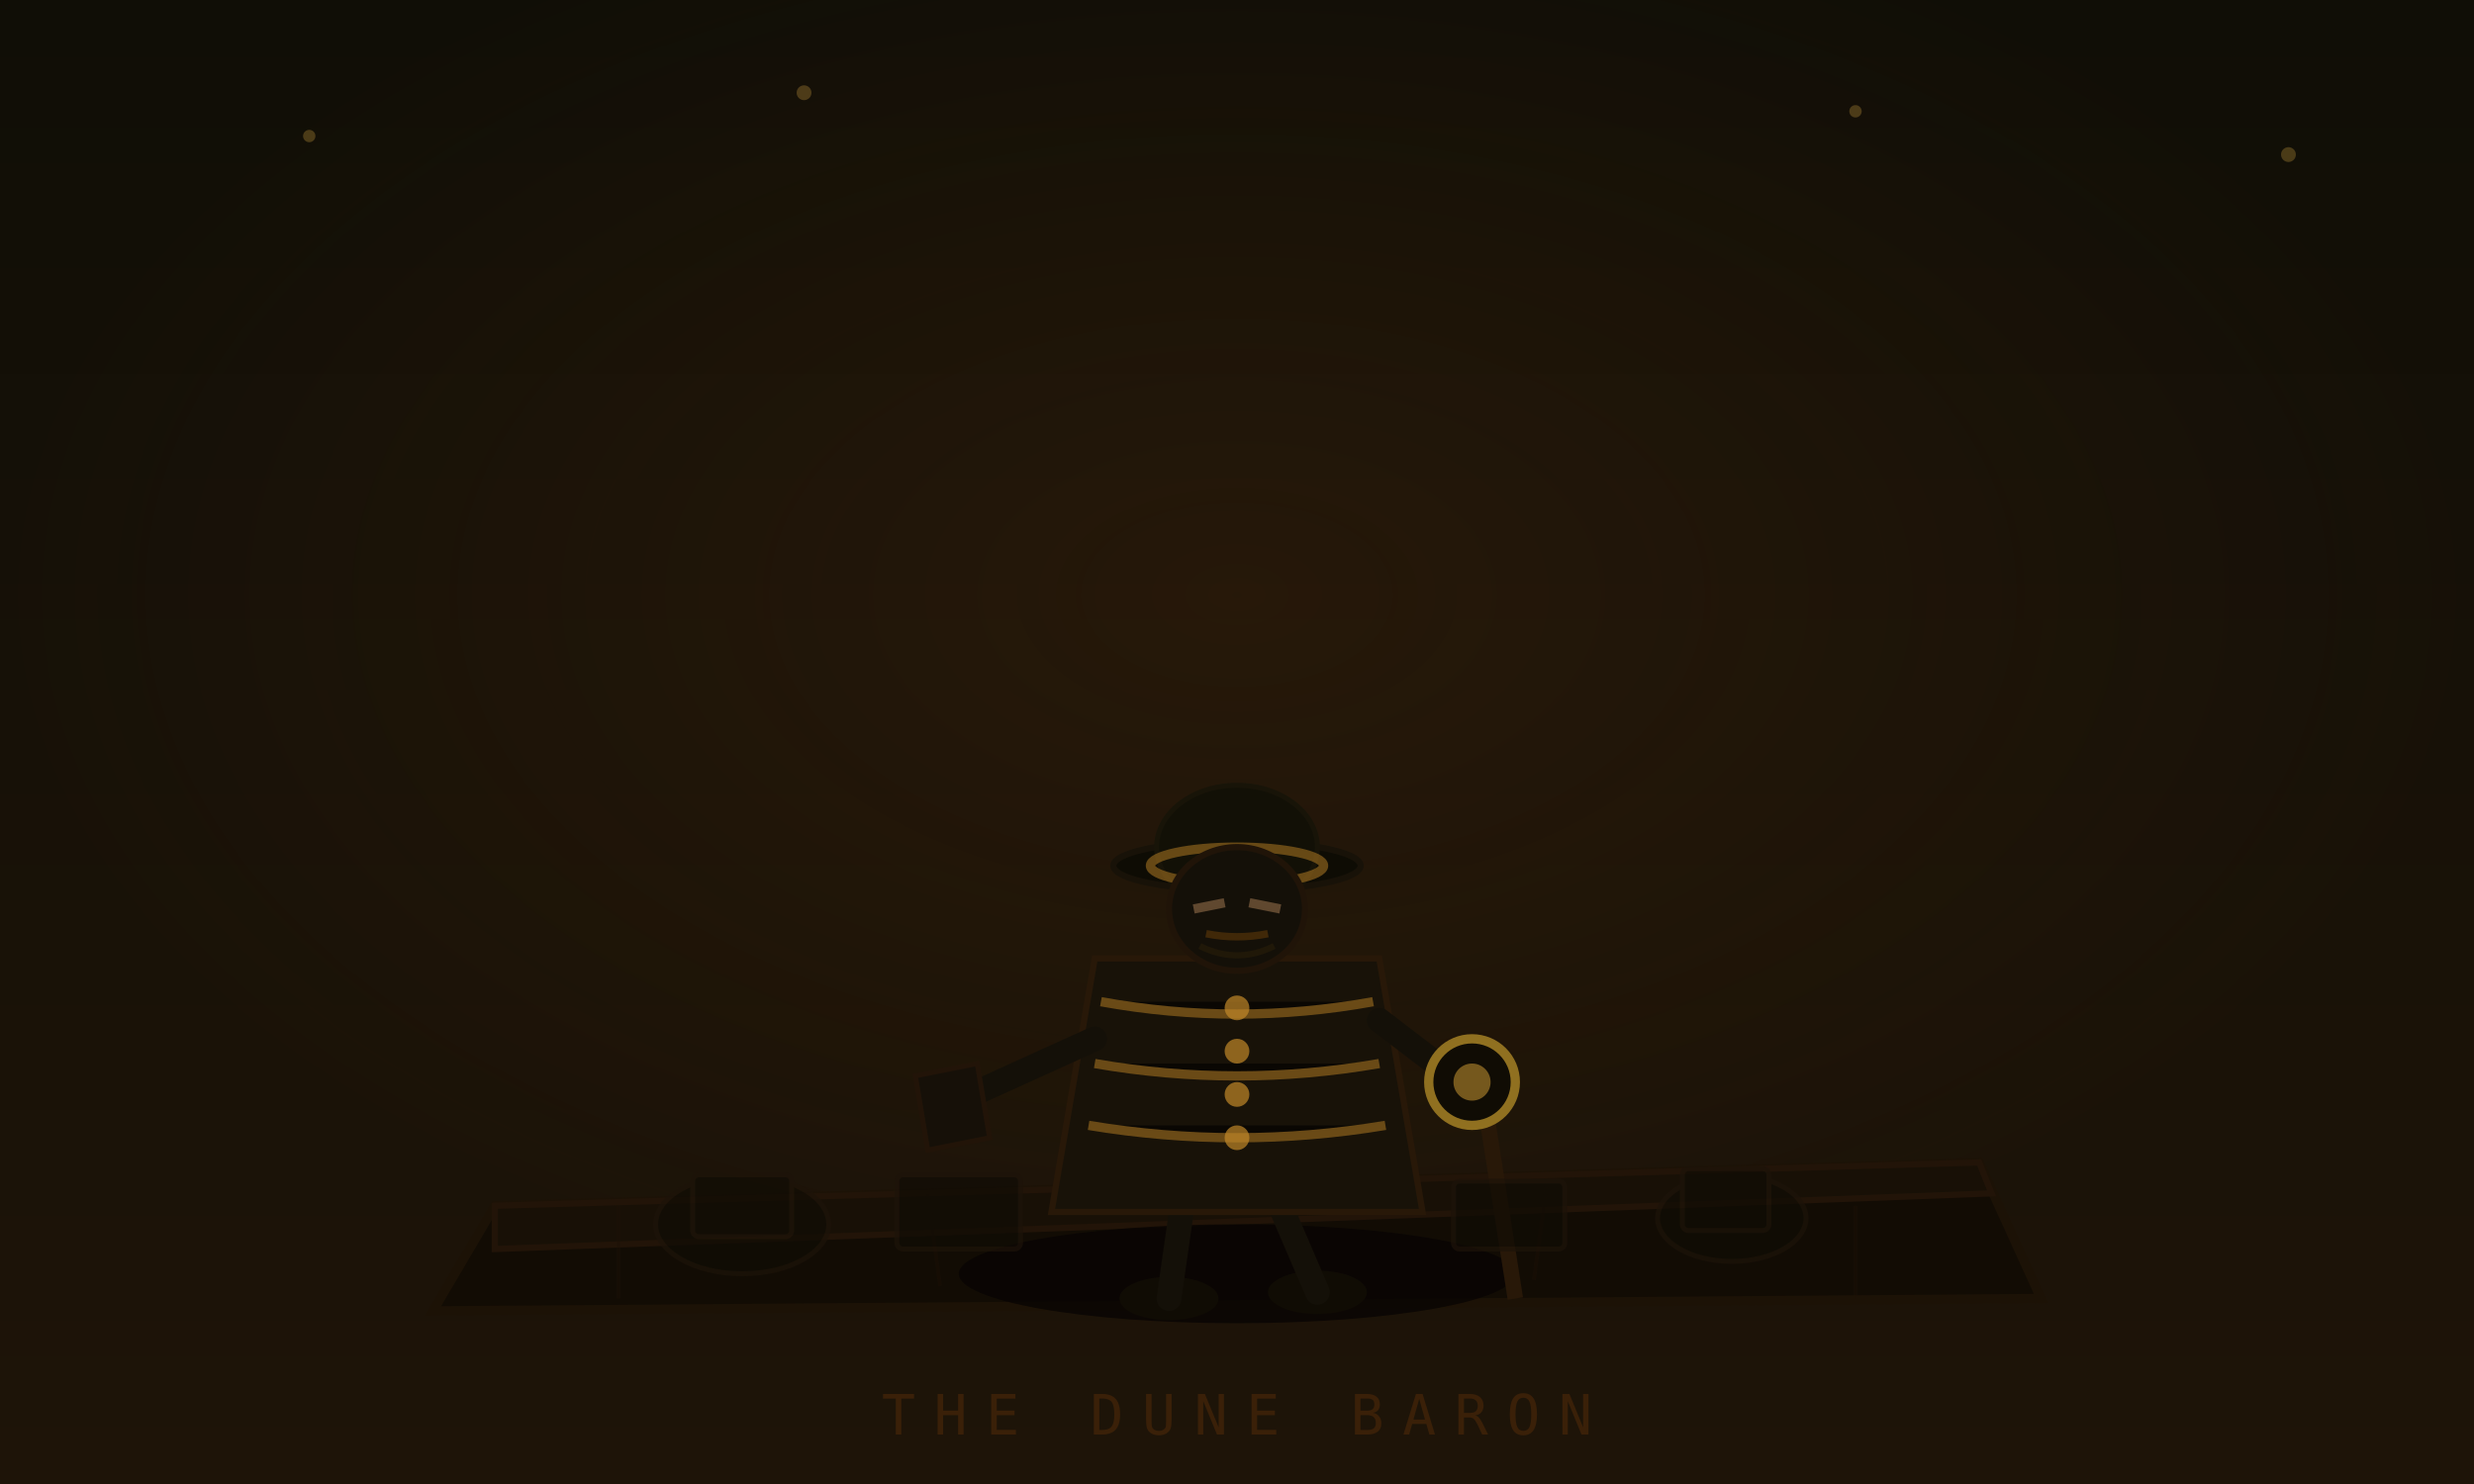
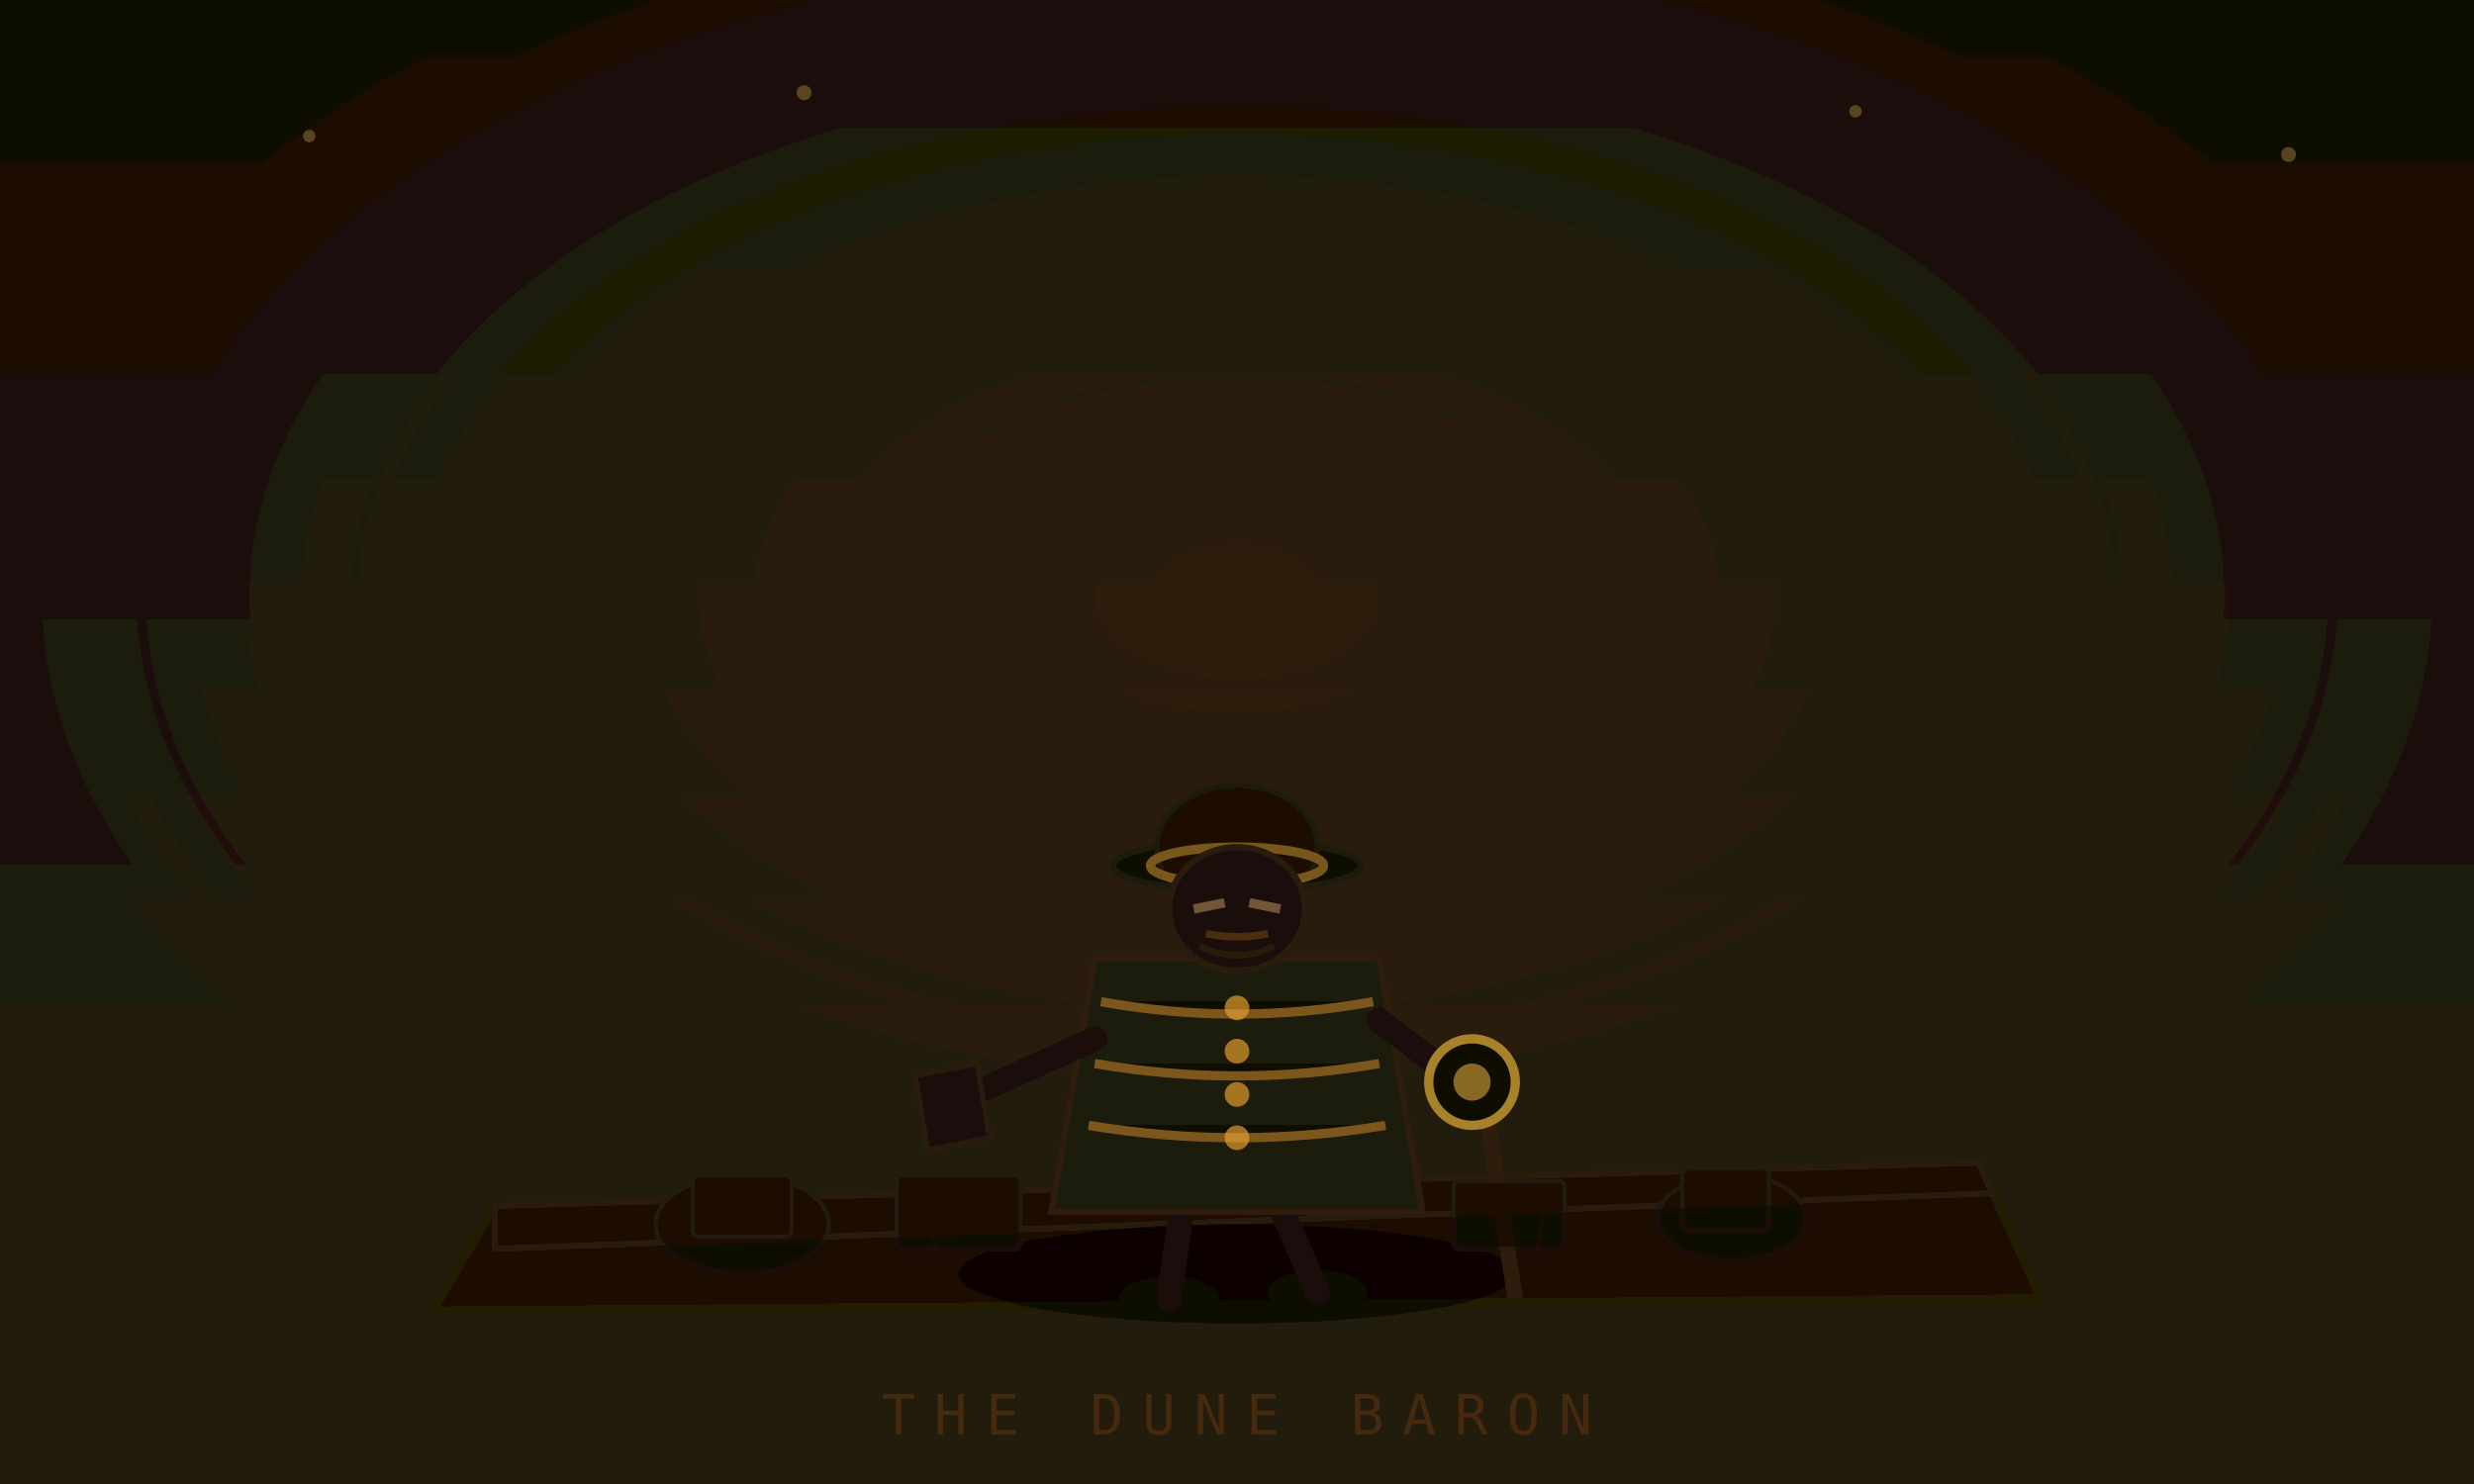
- <svg xmlns="http://www.w3.org/2000/svg" viewBox="0 0 400 240">
+ <svg xmlns="http://www.w3.org/2000/svg" viewBox="0 0 400 240" style="filter: brightness(1.4)">
  <rect width="400" height="240" fill="#0e0804" />
  <linearGradient id="baron-sky" x1="0" y1="0" x2="0" y2="1">
    <stop offset="0%" stop-color="#100e06" />
    <stop offset="100%" stop-color="#1e1408" />
  </linearGradient>
  <rect width="400" height="240" fill="url(#baron-sky)" />
  <radialGradient id="baron-warm" cx="50%" cy="40%" r="50%">
    <stop offset="0%" stop-color="#583010" stop-opacity="0.25" />
    <stop offset="100%" stop-color="#583010" stop-opacity="0" />
  </radialGradient>
  <rect width="400" height="240" fill="url(#baron-warm)" />
  <polygon points="80,195 320,188 330,210 70,212" fill="#120c04" stroke="#1c1206" stroke-width="1.5" />
  <polygon points="80,195 320,188 322,193 80,202" fill="#181006" stroke="#221408" stroke-width="1" />
  <g stroke="#1c1006" stroke-width="0.6" fill="none" opacity="0.4">
    <line x1="100" y1="195" x2="100" y2="210" />
    <line x1="150" y1="193" x2="152" y2="208" />
    <line x1="250" y1="192" x2="248" y2="207" />
    <line x1="300" y1="195" x2="300" y2="210" />
  </g>
  <ellipse cx="200" cy="206" rx="45" ry="8" fill="#080402" opacity="0.8" />
  <ellipse cx="189" cy="210" rx="8" ry="3.5" fill="#100c04" />
  <ellipse cx="213" cy="209" rx="8" ry="3.5" fill="#100c04" />
  <line x1="191" y1="196" x2="189" y2="210" stroke="#141008" stroke-width="4" stroke-linecap="round" />
  <line x1="207" y1="195" x2="213" y2="209" stroke="#141008" stroke-width="4" stroke-linecap="round" />
  <polygon points="177,155 223,155 230,196 170,196" fill="#181208" stroke="#281808" stroke-width="1" />
  <g stroke="#a07020" stroke-width="1.5" opacity="0.6">
    <path d="M178,162 Q200,166 222,162" />
    <path d="M177,172 Q200,176 223,172" />
    <path d="M176,182 Q200,186 224,182" />
  </g>
  <g fill="#c08828" opacity="0.7">
    <circle cx="200" cy="163" r="2" />
    <circle cx="200" cy="170" r="2" />
    <circle cx="200" cy="177" r="2" />
    <circle cx="200" cy="184" r="2" />
  </g>
  <ellipse cx="200" cy="140" rx="20" ry="4" fill="#0e0c04" stroke="#181208" stroke-width="1" />
  <ellipse cx="200" cy="137" rx="13" ry="10" fill="#121006" stroke="#181408" stroke-width="0.8" />
  <ellipse cx="200" cy="140" rx="14" ry="3" fill="none" stroke="#a07020" stroke-width="1.5" opacity="0.6" />
  <ellipse cx="200" cy="147" rx="11" ry="10" fill="#141008" stroke="#201408" stroke-width="1" />
  <line x1="193" y1="147" x2="198" y2="146" stroke="#806040" stroke-width="1.5" opacity="0.7" />
  <line x1="202" y1="146" x2="207" y2="147" stroke="#806040" stroke-width="1.5" opacity="0.7" />
  <path d="M194,153 Q200,156 206,153" stroke="#201808" stroke-width="1" fill="none" />
  <path d="M195,151 Q200,152 205,151" stroke="#402808" stroke-width="1.2" fill="none" />
  <line x1="177" y1="168" x2="155" y2="178" stroke="#141008" stroke-width="4" stroke-linecap="round" />
  <polygon points="148,174 158,172 160,184 150,186" fill="#161008" stroke="#221408" stroke-width="0.8" />
  <line x1="223" y1="165" x2="240" y2="178" stroke="#141008" stroke-width="4" stroke-linecap="round" />
  <line x1="240" y1="178" x2="245" y2="210" stroke="#281808" stroke-width="2.5" />
  <circle cx="238" cy="175" r="7" fill="#100c04" stroke="#907020" stroke-width="1.5" />
  <circle cx="238" cy="175" r="3" fill="#a07828" opacity="0.7" />
  <g fill="#100c04" stroke="#1c1208" stroke-width="0.8" opacity="0.7">
    <ellipse cx="120" cy="198" rx="14" ry="8" />
    <rect x="112" y="190" width="16" height="10" rx="1" />
    <ellipse cx="280" cy="197" rx="12" ry="7" />
    <rect x="272" y="189" width="14" height="10" rx="1" />
    <rect x="145" y="190" width="20" height="12" rx="1" />
    <rect x="235" y="191" width="18" height="11" rx="1" />
  </g>
  <g fill="#d0a040" opacity="0.3">
    <circle cx="50" cy="22" r="1" />
    <circle cx="130" cy="15" r="1.2" />
    <circle cx="300" cy="18" r="1" />
    <circle cx="370" cy="25" r="1.2" />
  </g>
  <text x="200" y="232" font-family="monospace" font-size="9" fill="#3a2008" text-anchor="middle" letter-spacing="3">THE DUNE BARON</text>
</svg>
